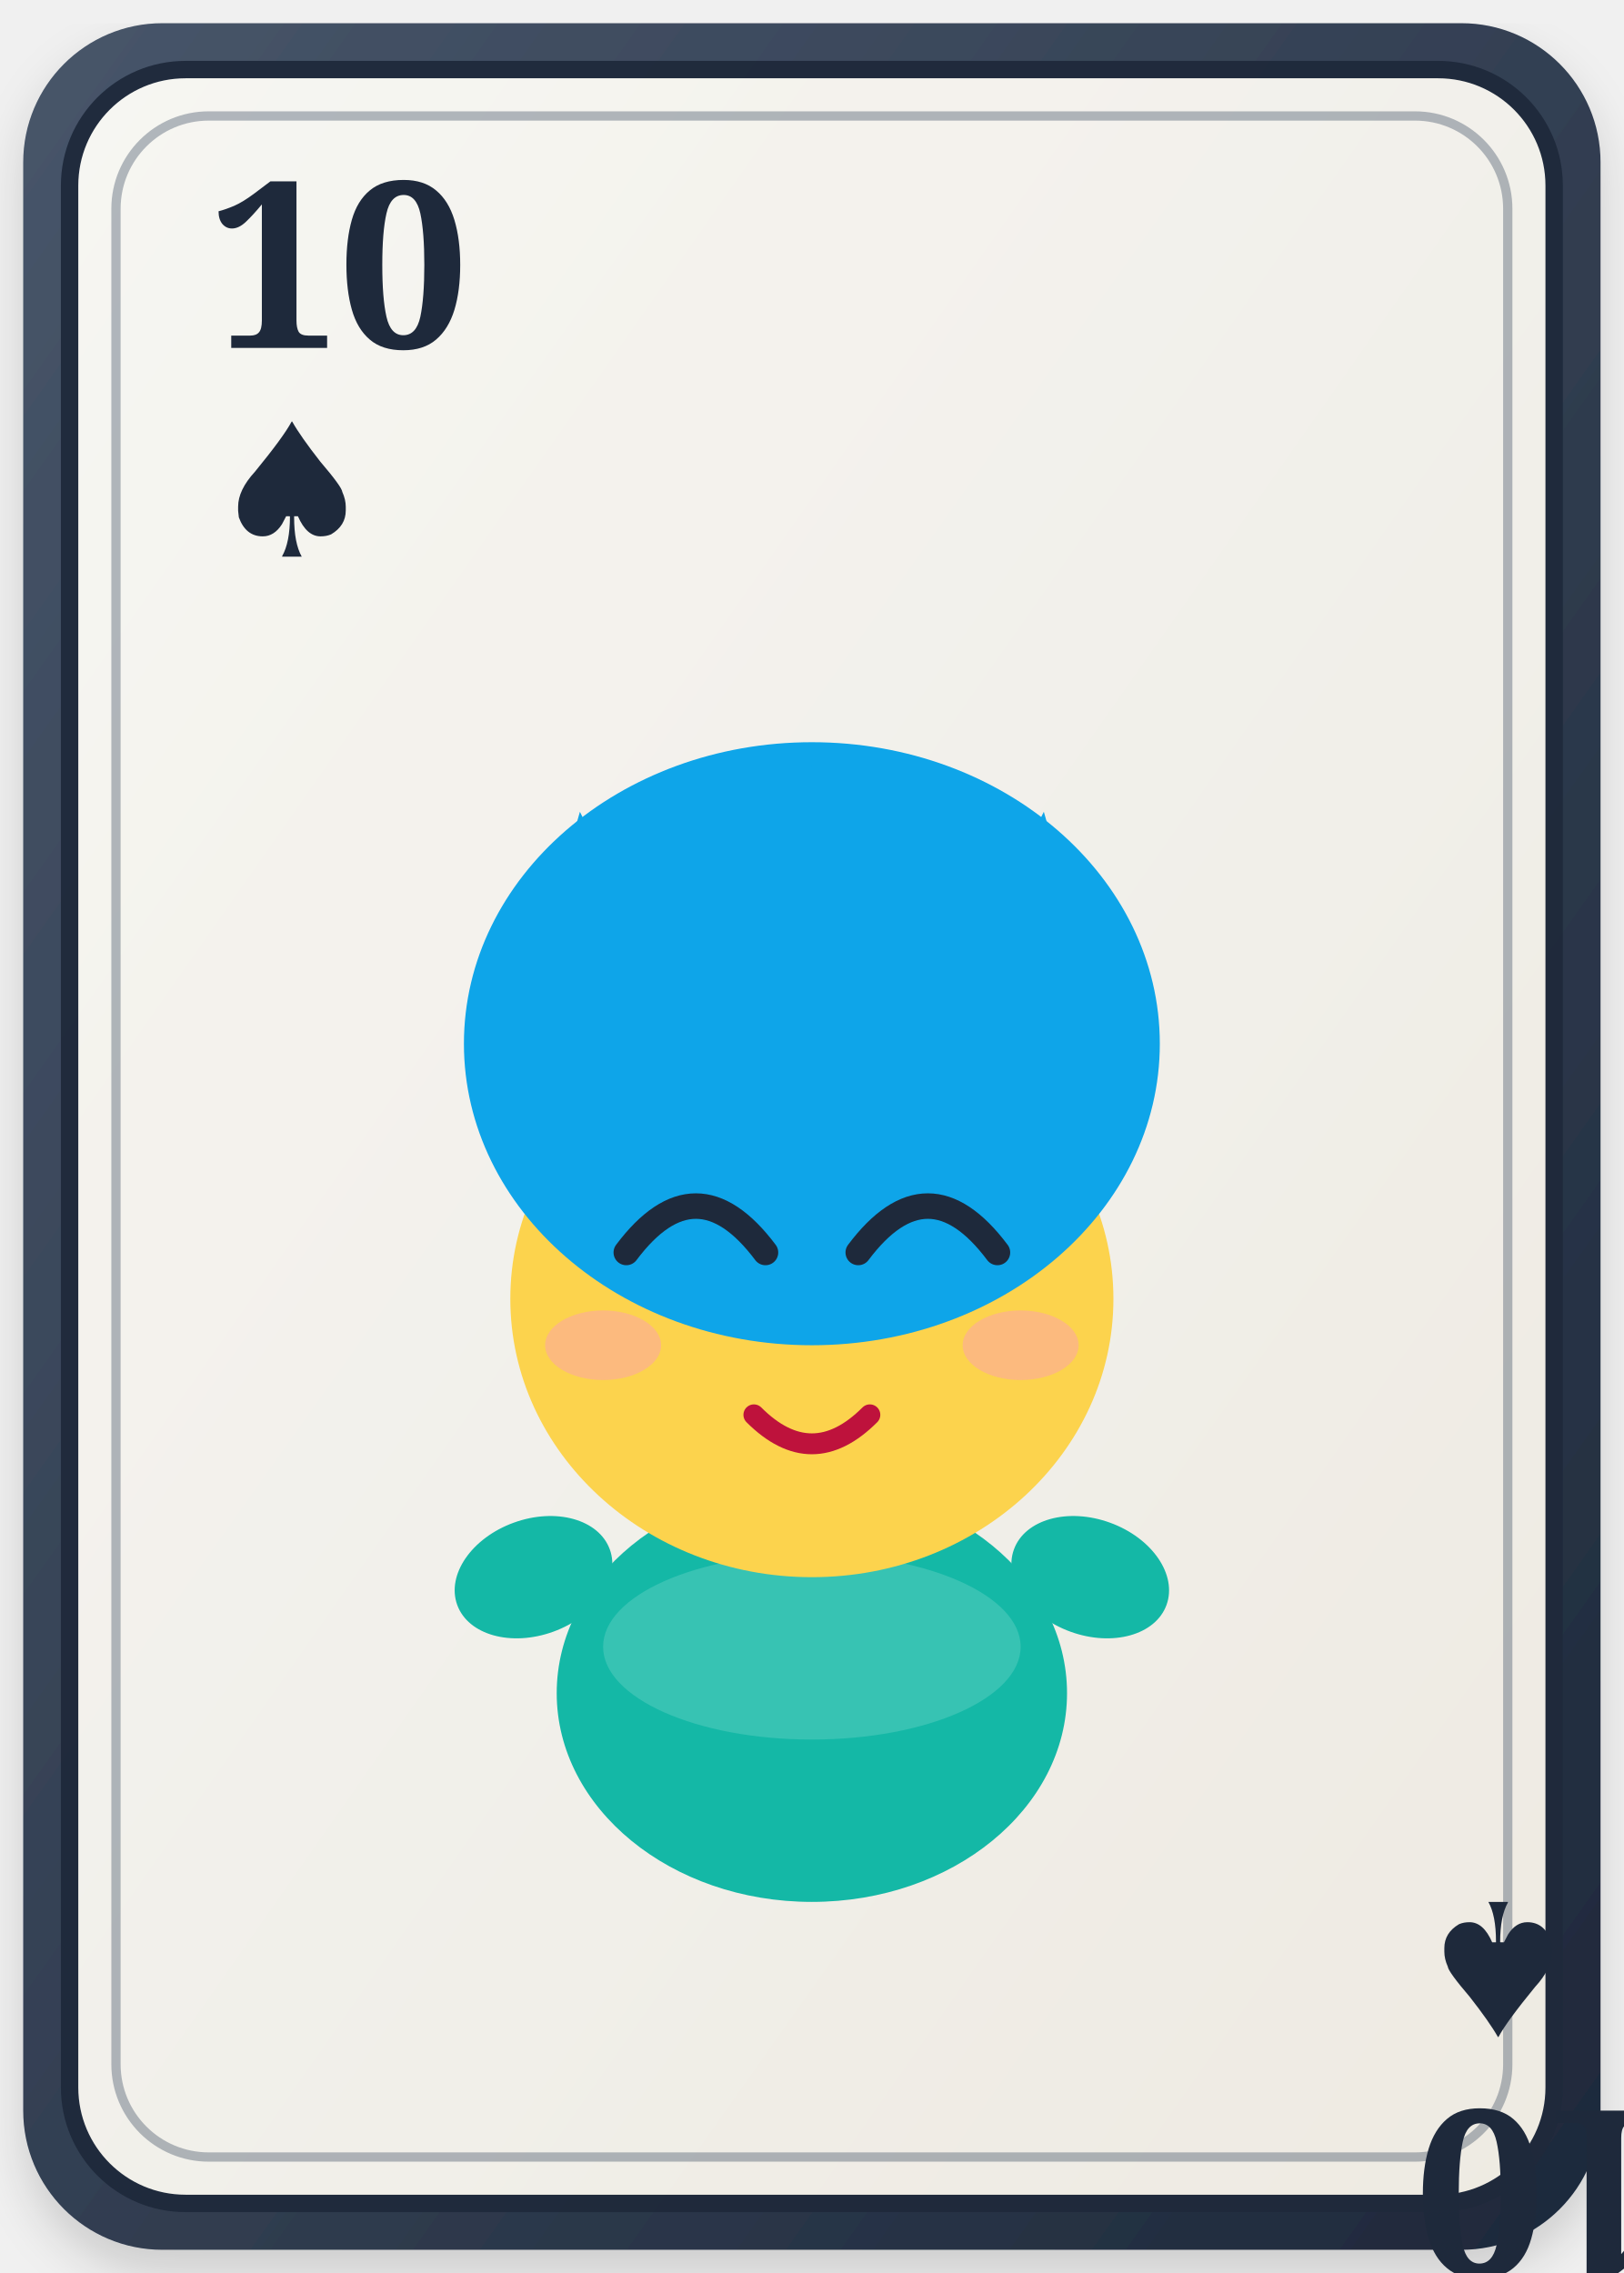
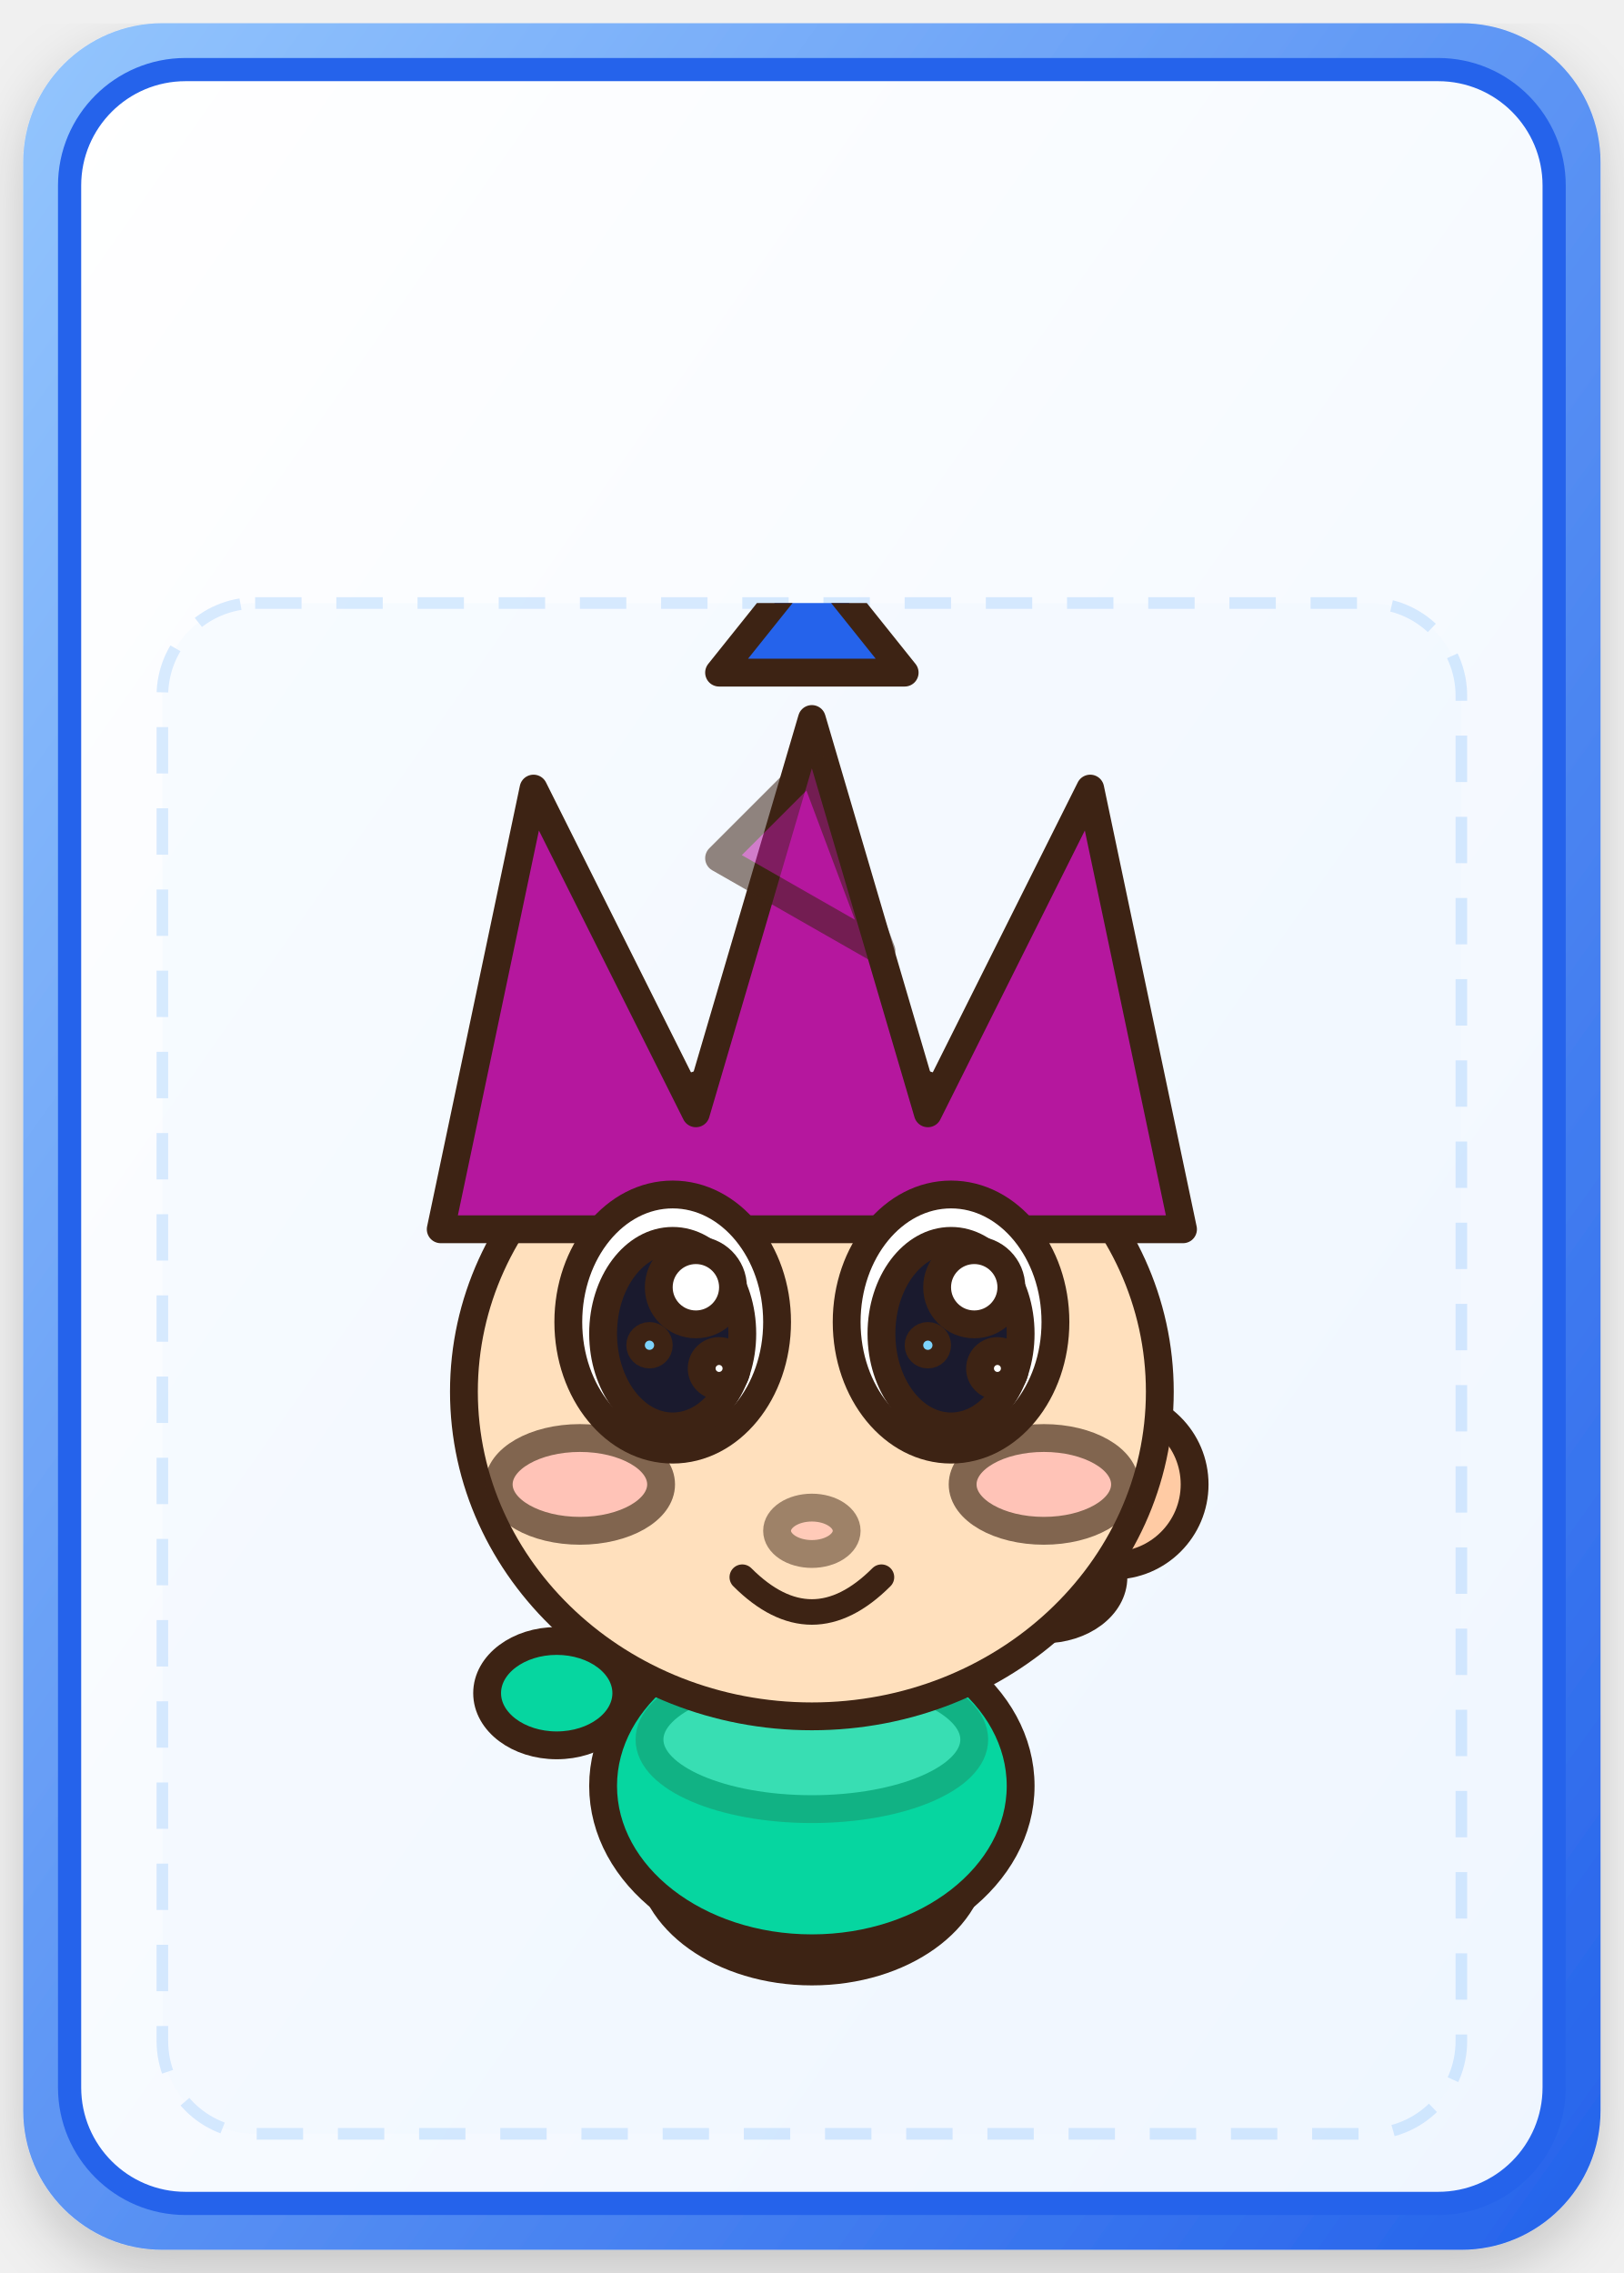
<svg xmlns="http://www.w3.org/2000/svg" viewBox="0 0 140 196" width="140" height="196">
  <defs>
+     <clipPath id="artZone">
+       <rect x="14" y="52" width="112" height="132" rx="8" />
+     </clipPath>
    <linearGradient id="cardBg" x1="0%" y1="0%" x2="100%" y2="100%">
-       <stop offset="0%" stop-color="#fffef9" />
-       <stop offset="100%" stop-color="#f8f4ea" />
+       <stop offset="0%" stop-color="#ffffff" />
+       <stop offset="100%" stop-color="#eff6ff" />
    </linearGradient>
    <linearGradient id="frameGrad" x1="0%" y1="0%" x2="100%" y2="100%">
-       <stop offset="0%" stop-color="#475569" />
-       <stop offset="100%" stop-color="#1e293b" />
+       <stop offset="0%" stop-color="#93c5fd" />
+       <stop offset="100%" stop-color="#2563eb" />
    </linearGradient>
    <filter id="softShadow" x="-20%" y="-20%" width="140%" height="140%">
-       <feDropShadow dx="0" dy="2" stdDeviation="2" flood-opacity="0.15" />
+       <feDropShadow dx="0" dy="2" stdDeviation="2.5" flood-opacity="0.18" />
    </filter>
  </defs>
  <rect x="2" y="2" width="136" height="192" rx="12" fill="url(#frameGrad)" filter="url(#softShadow)" />
-   <rect x="6" y="6" width="128" height="184" rx="10" fill="url(#cardBg)" stroke="#1e293b" stroke-width="1.5" opacity="0.95" />
-   <rect x="10" y="10" width="120" height="176" rx="8" fill="none" stroke="#475569" stroke-width="0.8" opacity="0.4" />
-   <text x="18" y="30" font-family="Georgia, serif" font-size="20" font-weight="700" fill="#1e293b">10</text>
-   <text x="18" y="48" font-family="Georgia, serif" font-size="16" fill="#1e293b">♠</text>
-   <text x="122" y="182" font-family="Georgia, serif" font-size="20" font-weight="700" fill="#1e293b" text-anchor="end" transform="rotate(180 122 182)">10</text>
-   <text x="122" y="164" font-family="Georgia, serif" font-size="16" fill="#1e293b" text-anchor="end" transform="rotate(180 122 164)">♠</text>
-   <g>
-     <path d="M 70 160 l -6 -10 a 6 6 0 1 1 12 0 Z" fill="#1e293b" opacity="0.35" />
-     <ellipse cx="70" cy="146" rx="22" ry="18" fill="#14b8a6" />
-     <ellipse cx="70" cy="142" rx="18" ry="8" fill="rgba(255,255,255,0.15)" />
-     <ellipse cx="46" cy="136" rx="7" ry="5" fill="#14b8a6" transform="rotate(-20 46 136)" />
-     <ellipse cx="94" cy="136" rx="7" ry="5" fill="#14b8a6" transform="rotate(20 94 136)" />
-     <ellipse cx="70" cy="112" rx="26" ry="24" fill="#fcd34d" />
-     <ellipse cx="70" cy="90" rx="30" ry="26" fill="#0ea5e9" />
-     <path d="M 42 98 L 50 70 L 62 94 L 70 66 L 78 94 L 90 70 L 98 98 Z" fill="#0ea5e9" />
-     <ellipse cx="52" cy="116" rx="5" ry="3" fill="#fca5a5" opacity="0.55" />
-     <ellipse cx="88" cy="116" rx="5" ry="3" fill="#fca5a5" opacity="0.55" />
-     <path d="M 54 108 Q 60 100 66 108" stroke="#1e293b" stroke-width="2.2" fill="none" stroke-linecap="round" />
-     <path d="M 74 108 Q 80 100 86 108" stroke="#1e293b" stroke-width="2.2" fill="none" stroke-linecap="round" />
-     <path d="M 65 122 Q 70 127 75 122" stroke="#be123c" stroke-width="1.8" fill="none" stroke-linecap="round" />
+   <rect x="6" y="6" width="128" height="184" rx="10" fill="url(#cardBg)" stroke="#2563eb" stroke-width="2" />
+   <rect x="14" y="52" width="112" height="132" rx="8" fill="#eff6ff" opacity="0.35" stroke="#93c5fd" stroke-width="1" stroke-dasharray="4 3" />
+   <g clip-path="url(#artZone)">
+     <ellipse cx="70" cy="160" rx="14" ry="10" fill="#06d6a0" stroke="#3d2314" stroke-width="2.4" stroke-linejoin="round" stroke-linecap="round" />
+     <ellipse cx="70" cy="154" rx="18" ry="14" fill="#06d6a0" stroke="#3d2314" stroke-width="2.4" stroke-linejoin="round" stroke-linecap="round" />
+     <ellipse cx="70" cy="150" rx="14" ry="6" fill="#fff" opacity="0.2" stroke="#3d2314" stroke-width="2.4" stroke-linejoin="round" stroke-linecap="round" />
+     <ellipse cx="48" cy="146" rx="6" ry="4.5" fill="#06d6a0" stroke="#3d2314" stroke-width="2.4" stroke-linejoin="round" stroke-linecap="round" />
+     <ellipse cx="90" cy="136" rx="6" ry="4.5" fill="#06d6a0" stroke="#3d2314" stroke-width="2.4" stroke-linejoin="round" stroke-linecap="round" />
+     <circle cx="96" cy="128" r="7" fill="#ffcba4" stroke="#3d2314" stroke-width="2.4" stroke-linejoin="round" stroke-linecap="round" />
+     <ellipse cx="70" cy="120" rx="30" ry="28" fill="#ffe0bd" stroke="#3d2314" stroke-width="2.4" stroke-linejoin="round" stroke-linecap="round" />
+     <path d="M 38 106 L 46 68 L 60 96 L 70 62 L 80 96 L 94 68 L 102 106 Z" fill="#b5179e" stroke="#3d2314" stroke-width="2.4" stroke-linejoin="round" stroke-linecap="round" />
+     <path d="M 62 74 L 70 66 L 76 82 Z" fill="#b5179e" opacity="0.55" stroke="#3d2314" stroke-width="2.4" stroke-linejoin="round" stroke-linecap="round" />
+     <polygon points="62,58 70,48 78,58" fill="#2563eb" stroke="#3d2314" stroke-width="2.4" stroke-linejoin="round" stroke-linecap="round" />
+     <ellipse cx="50" cy="128" rx="7" ry="4" fill="#ffb4b4" opacity="0.65" stroke="#3d2314" stroke-width="2.4" stroke-linejoin="round" stroke-linecap="round" />
+     <ellipse cx="90" cy="128" rx="7" ry="4" fill="#ffb4b4" opacity="0.65" stroke="#3d2314" stroke-width="2.4" stroke-linejoin="round" stroke-linecap="round" />
+     <ellipse cx="58" cy="114" rx="9" ry="11" fill="#fff" stroke="#3d2314" stroke-width="2.4" stroke-linejoin="round" stroke-linecap="round" />
+     <ellipse cx="82" cy="114" rx="9" ry="11" fill="#fff" stroke="#3d2314" stroke-width="2.4" stroke-linejoin="round" stroke-linecap="round" />
+     <ellipse cx="58" cy="115" rx="6" ry="8" fill="#1a1a2e" stroke="#3d2314" stroke-width="2.4" stroke-linejoin="round" stroke-linecap="round" />
+     <ellipse cx="82" cy="115" rx="6" ry="8" fill="#1a1a2e" stroke="#3d2314" stroke-width="2.4" stroke-linejoin="round" stroke-linecap="round" />
+     <circle cx="60" cy="111" r="3.2" fill="#fff" stroke="#3d2314" stroke-width="2.4" stroke-linejoin="round" stroke-linecap="round" />
+     <circle cx="84" cy="111" r="3.2" fill="#fff" stroke="#3d2314" stroke-width="2.4" stroke-linejoin="round" stroke-linecap="round" />
+     <circle cx="62" cy="118" r="1.5" fill="#fff" stroke="#3d2314" stroke-width="2.4" stroke-linejoin="round" stroke-linecap="round" />
+     <circle cx="86" cy="118" r="1.5" fill="#fff" stroke="#3d2314" stroke-width="2.4" stroke-linejoin="round" stroke-linecap="round" />
+     <circle cx="56" cy="116" r="0.8" fill="#7dd3fc" stroke="#3d2314" stroke-width="2.4" stroke-linejoin="round" stroke-linecap="round" />
+     <circle cx="80" cy="116" r="0.8" fill="#7dd3fc" stroke="#3d2314" stroke-width="2.4" stroke-linejoin="round" stroke-linecap="round" />
+     <ellipse cx="70" cy="132" rx="3" ry="2" fill="#ffb4b4" opacity="0.5" stroke="#3d2314" stroke-width="2.4" stroke-linejoin="round" stroke-linecap="round" />
+     <path d="M 64 136 Q 70 142 76 136" fill="none" stroke="#3d2314" stroke-width="2.2" stroke-linecap="round" />
  </g>
</svg>
